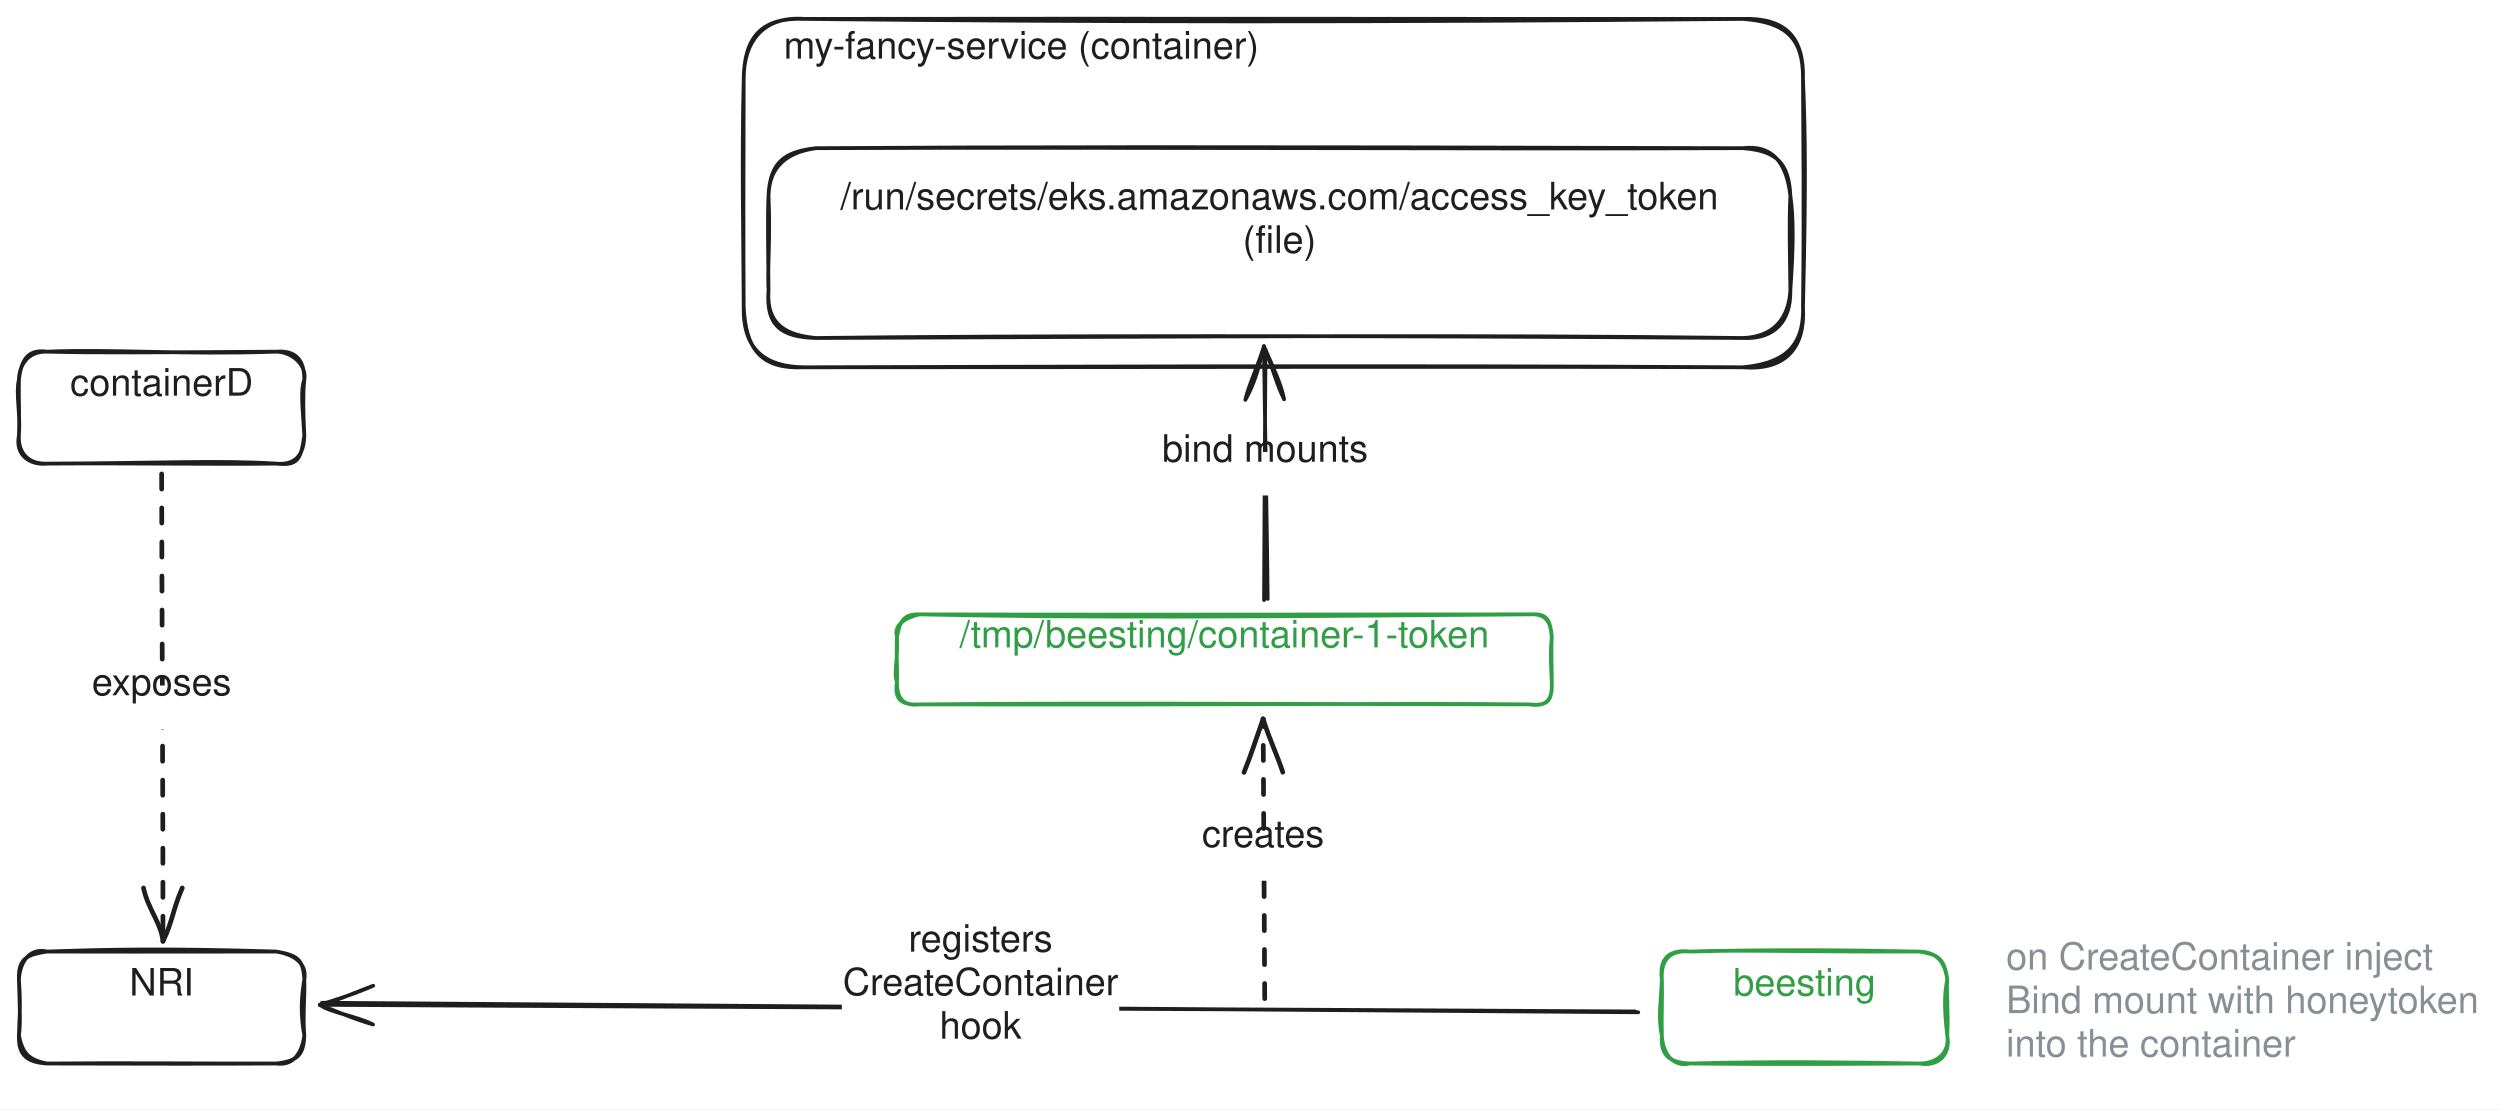
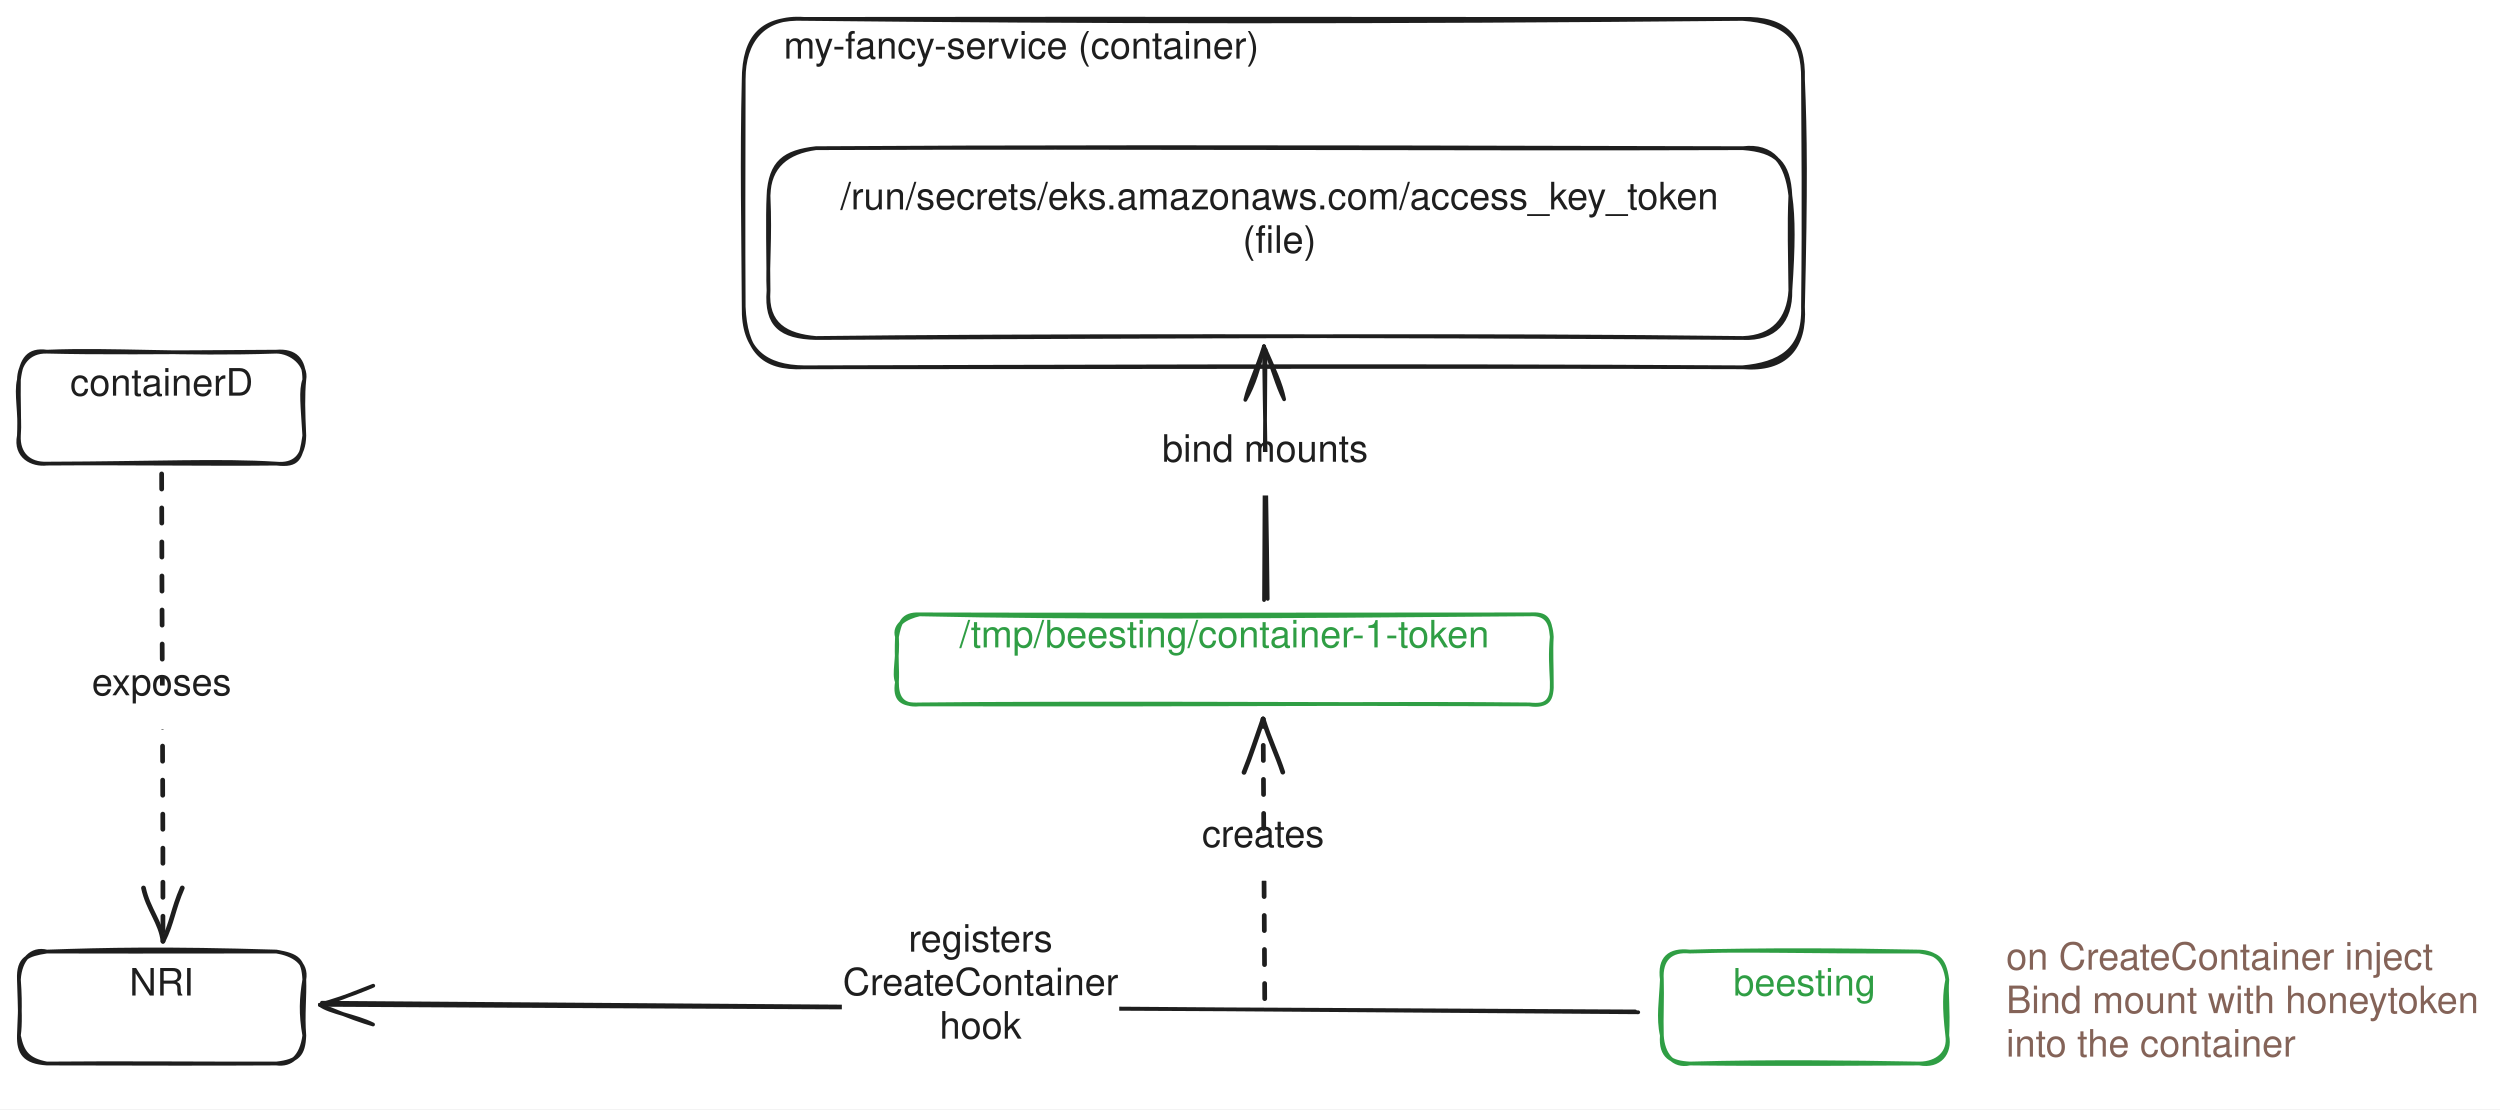
<svg xmlns="http://www.w3.org/2000/svg" version="1.1" viewBox="0 0 1322.654 586.848" width="3967.962" height="1760.545">
  
-   eyJ2ZXJzaW9uIjoiMSIsImVuY29kaW5nIjoiYnN0cmluZyIsImNvbXByZXNzZWQiOnRydWUsImVuY29kZWQiOiJ4nOVcXGtz2shcdTAwMTL9nl9Beb/srVxu43k/UnXrlo2dxHH8duLHZsslw1x1MDAwMDIgXHUwMDExJPzIVv77bclcdTAwMThcdElgnCBcdTAwMDdvSMqJNUJqjfr0Od3T0j+vKpWV8K5vV95UVuxt3em6jYFzs/I62n5tXHUwMDA3get7METj31x1MDAwM384qMd7tsOwXHUwMDFmvFld7TmDjlxy+12nbtG1XHUwMDFiXGadblx1MDAxMFx1MDAwZVx1MDAxYq6P6n5v1VxybS/4X/Rz1+nZ//b9XiNcdTAwMWOg5CRV23BDf3B/Ltu1PeuFXHUwMDAxXHUwMDFj/S/4vVL5J/6Zsm5g66Hjtbo2/kI8lFx1MDAxOMgwyW7d9b3YWEKMoFhiPN7BXHI24HShbcBoXHUwMDEzTLbJSLRp5frYdm694cUn21xut/bO+q33rfV+ctam2+1cdTAwMWWFd93YqsCHi0nGgnDgd+yJ21xi21x1MDAwZtOW2j7tW1x1MDAwM3/Yans2iK4+uVx1MDAwZb/v1N3wLtqWMv5+XG7eVJItt/BbVVx0hCWjXHUwMDE4c0ZcdTAwMTjBJDl1fFx1MDAwMEqRpFxmc6VcdOXGXHUwMDE4mbGs5nfhToBlf1x1MDAxMFx1MDAxYv1JbLt06p1cdTAwMTZcdTAwMTjoNcb7hFx1MDAwM8dcdTAwMGL6zlx1MDAwMO5Xst/N6JqJwFxijo9cclNiPNi2bqtcdTAwMWTCqDCIUikkTcZcdTAwMDJcdTAwMWLfXGKBiVx1MDAxMppiNVx1MDAxZYjO2t9qxC7xdzL7XHUwMDAzcKat6Fx1MDAxYt6w201PoddcdTAwMThN4YPrJM7DRlu+J5dcdTAwMTXtv5l1urTjTThfaG+Ta025XG7rX9JcdTAwMGJ3/8rpfr7tyn1x01x1MDAxOVx1MDAwZb2V8X7fX1x1MDAxN1x1MDAxZvb+y9VcdTAwMWRvY+frzmmbXHUwMDA3dbbROVm/WvvQmjzLw/mdwcC/SVx1MDAxZHf0v2Rahv2Gc+/RRDHJuSaEK5PMctf1Otk56/r1Tlx1MDAwMoJXKYNz4Ju4/lx1MDAxNO6I4dNwJzHVlFCs58Zd8WQuN+64QoZyQbVcdTAwMTCyXHUwMDAwd1x1MDAxYyO4XHUwMDFkjFx1MDAxYSxj3OnScGckUkRcdTAwMTdhjrIs1qjWnEhNXHUwMDE2gLWJgVx1MDAxY6hcdTAwMTbpn4lVvlx1MDAxN1x1MDAxZbnfoptB8cTWt07P7d5NOEDsuDB3dVx1MDAxOHZcXM9cdTAwMGU2VibG1rpuy4t3XHUwMDAwm+1gwsdDXHUwMDE3qGq8Q89tNNLkMz7i1jyk4Vx1MDAwZtyW6znd41x1MDAxOfbAXHUwMDFj2PdcdTAwMGZ3jSBcIlLOXHUwMDEw2Gg0RtxMoM5kSSmns6RUWnEuZYLnx+D6eVire5un+PSqf3z87uNHe1x1MDAwZVx1MDAwZbvkcL2nSVx1MDAwMkDEMVxck6uNXHUwMDBlwFx1MDAwMa5cdTAwMTiYS9BJhlpcdTAwMTKKXHUwMDA0eFOlOFXJxb9cdTAwMDSOvFx1MDAxYuJbt1x1MDAxYr7b2z2pb1x1MDAxMs9sXHUwMDFlrledeTny6O5dY1Alm/ti7e7APb5cclx1MDAwZa47nfk48t/OvYKaaWjWRlOhKJ9f81x1MDAxNt+k5Vx1MDAwNjNcdTAwMDHK01IzKonWXHUwMDAwZqYn0Sw0XHUwMDAy4StcdTAwMTlcdTAwMDPRW1x1MDAxZZpcdTAwMTlHnDMmitFcXEC+XHUwMDA0klx1MDAxMSV/I+7dPdwqiXRcdTAwMWahoCzpTlx1MDAxOFI62/KU2svgk2OmlTIqScNcdTAwMWXD597ZXX3z3Tlt7lNH7e+r7fCTXnJ8Mm1cdTAwMTDXUmFhONNcIqU2YzeRXHUwMDA0XHUwMDAxXHUwMDA1XHUwMDEyzlx1MDAxNINhozJ2JVx1MDAwMKVNYzn/XHUwMDE5gEpcdTAwMDRnwFx1MDAwNrhcdTAwMTNwp3BcdTAwMDLJMUxBxkuQxFJjyJBcdKap/HjEvcRoQTkxL4t7OyeNXHUwMDFkvF53zXDr5j09v+vtXHUwMDFjND/Py5Hdo9PLnsXr/SY50u3gbP/zXHUwMDA3VV1cdTAwMDD3blx1MDAxY3zafnvoXFx/uFx1MDAxNVx1MDAxZrvssIXPr1rfXlx1MDAxOPfyqdwrgFx1MDAwNzRgf34hXXyTllx1MDAxYducUoRcdTAwMTU22lx1MDAxMEOlwZNpL1VcZrJiXHUwMDAzgFNcdTAwMDBuuCmlYZtqguD8gqVcdTAwMTl+XHUwMDA2+Vx1MDAxMsGwwYpcdTAwMGLx8zB+KfS7XHUwMDFh9vqrl9ZcdTAwMDah67VWx1xmWiXVXHUwMDEw7oVXXHUwMDEyNT9CWFlqntvI8mlbTy1pXHUwMDE5UJJcdTAwMDaU5vzQPlx1MDAxNd9sc2P7dPdk/4i5zqZ3hVx1MDAxZLHc0FaGI1x1MDAwMqpaXHUwMDFhoG2pTVx1MDAxMugmUmTG7ivJ5fH2j6bJOqrFScxfViX5XHUwMDEzXetv7Taumrc99+q2tq6Ot9XmM2TJy8KoXHUwMDFjT1XLxFxiwlwiY+aGXfFkLjXsNCNIXHUwMDBircDjXHUwMDE5ITnYPeSyXFzIkmGnXHUwMDA0kkRQXHUwMDEw5fPls1pxyVx1MDAwNejj34dRXHUwMDFmeKok6nyENLLUmbem/EKymCp/OTYg/8hcdTAwMTNS2z5cdJrN2uBC1c7eXZ5+XHUwMDFi9oluXyw3WFx1MDAxOdaIXHUwMDE5XGJLhlx1MDAxMZ3jyKpgiFONQShcdTAwMDCGMMZZw1x1MDAxNld8XHUwMDEyXHUwMDEyw6lEtKxcdTAwMWKdKLVcbj5GLNFcdTAwMWMxyunE4tA4q1x1MDAwNUFcdTAwMTOBJ0F1XHUwMDFhvFx0+7WCs1x1MDAwM3fvutd++4F85af9Idutn6RcYmbl7Vb9gH9tbNCvl312qN3WWu/z9lx1MDAwM82Uz7lLQF9Tl1Yk3Fx1MDAxY1x1MDAwNkpl/oXQ21N2UO3s1Fph7XxjY6fZ3Vx1MDAwZaVcXHJEUIOEXHUwMDEwSlx1MDAxNiOCKSRcZsWKmrJcdTAwMTFBXHUwMDA1RVRcdTAwMGIyoVxmZ5VjaWyRKqavX4KAl0KDvbtq0/Hqd9XAXHUwMDBlrt26rfw5JrL/TKHGrm2GM4gx9PvTWHHiKrJcdTAwMTQ4nyWl06JIVfWzXHUwMDFhXHUwMDE2g1NSwZ/QhnTL3f2d48/7unFpaudcdTAwMWVccvpccukue1x1MDAxNCBIMFxuuaEuiFx1MDAwMoQjI6WgeNSEVF4zXHUwMDA0zDOSWHBZ2Fx1MDAxMFx1MDAwMdeBRis2kVx1MDAxOVx1MDAxM2L6PijAoMSSqOIq0dKw3vg7T8o0m9Wz/t5a9/zskza7TfxNt9e29p+hJpybll9E1UzTqShlVIB0fUpcdTAwMTdE8WwuN0pFpF6VkFx1MDAxMvRrvsJDXHUwMDEx0SxS8DqGhyxv6ZRLiVxuXHUwMDExyvPrL9hcdTAwMTCJsZDF6y+/M1xyr1x1MDAwZYbeamDrXHUwMDAzXHUwMDFiXHUwMDA2q7ZcdTAwMTMgp+d88z3nJojbcJ16XHUwMDFkrueiY+8u4lLqXHUwMDE3709wSjuNoX82eX2EtXJ13581fi5S53RmpLiPVFx1MDAwNaGCXHUwMDEwMbUqZVwi5FAhklx1MDAxYvJYqJhcdTAwMWQ7lzJUXGJIXHUwMDFlIXmR0SouM4Jl1nAh0SWGx8W5aFxyV5bXVpyYldA4I8hcdTAwMThmNMQyyG9Td+ohZihcdTAwMTiI/1x1MDAxNsaMn+RnWlx1MDAxNj+f9lx1MDAwZU6vh+TS652bzb2Tmqhef/KfyqNa4TRE5lxyQEHoXGbCdddrRPWkiatcdTAwMWU16M+zuFx1MDAxM4es+jCaXHUwMDAyjEDqUVx1MDAwM0FcdTAwMWXyX1x0lIJlaq+W04d9NOJEYELx/Yer3MRar/G4TbNcdTAwMDPPhE2gxVx0wVxu0tCoXHKDykS2j41cdTAwMTJIgy0salx1MDAxNeQyak/IXHUwMDE51XWCsOb3em5cYnO/77temJ3jeDLXotjStk7Ou+Ci0mPZINSPjjjpRX+lfFx1MDAwNadcdTAwMWRcdTAwMDeP///368f3ruaAk3z9VfrfJ1x1MDAwYiuW3TjWVSDIiSGCPWHlrFx1MDAxMFx1MDAwNctcdTAwMWQsqUGScUKVMYRngyVkXHUwMDEzSMCIoFx1MDAxNFx1MDAxMFx1MDAxYTWilFx1MDAxNixcdNbIXGKBlZ53WTxqbiHa8OI64DPJJkjY1DNcdTAwMTbxIaJUemBcdTAwMWZcdTAwMThWjlx1MDAxNHqE73N1/Fwig1x1MDAxNlGzmC5vhJlataRAXCJGKfyEVGj2KuRSQlx1MDAxNlx1MDAxMII0JISSRfyUS4VcdTAwMTRGRjHDMIafOtXzs2jESiNcdTAwMTFVXHUwMDEwM3RcXMYvquOD1MJcblxii2FcdFx1MDAwNkGUSW7MXHUwMDAzijlcdTAwMDRzKYVYwFLcM+qdt7ticCzJefNU1642vm7t7vD9g+XSO7NX5FLaolxu4lwieoqNK4JcdTAwMTlcdTAwMDEmXHUwMDAw6ZDTXHUwMDE2hFwixjDB8r5cdTAwMTaOXHT/McUzu/s1Y5VcItGDgVGEjXoySc6oiLqwjmyOa2L56tNL0jvVqXiKR/NQWpBcdTAwMDJcdTAwMTLTK0vYwMmwofOvi1x1MDAxNuNiqcMpk1x1MDAxOFFQelxua1x1MDAxZDUxZFx1MDAxYfJcdTAwMTlcdTAwMDdVzVxiZZxiQWb0MPy0XHUwMDAw4lx1MDAxMimu8ZRcdTAwMDKwTFx1MDAwNfJR6JRcdTAwMTBCOGe/tovheVx1MDAwNdDAttxcdTAwMDBcdTAwMDRO8MWrXHIsmFJ7kC9fvLbvd0pSRY+ohKwqmt/KuaSSXHUwMDE0PyaVhJj+6Fx1MDAxY1x1MDAwNXdcdTAwMTOYP+FJ19lcdTAwMWTQi4B2w1x02nbBpSBcYpuSUEhgjMFiMrnhkiNcdTAwMDVqkTCmJGWmvPXdokJcdTAwMTBXSGDIuSDD5Jpxk69cdTAwMWUzXHUwMDA2kV7rXHUwMDE3Vlx0clx0+eDSs3fn19tXXHUwMDAz58Csi9A/+TXKKEvlXHUwMDBirFx1MDAxMYE6XHUwMDAxrlx1MDAwMH5cdTAwMTSGS1xuqagmec2kXHUwMDExJpJqXG4oM9E7XHUwMDBl/lX1mJz/LkiOpDomMzGLRc+zcCHmXHUwMDBmWcW+uNRqRFxiUCOcMSpcdTAwMDXPRSymXGbiXHUwMDE4tLCk4HGUpFqgXHUwMDE2ntxcdCT03M9cdTAwMDdcdTAwMTJOiCCQi/7SR1x1MDAxNJ5XitRjZi+rXHUwMDBl81xi2+ZcdTAwMWXNz1x1MDAxYVNuXHJcdTAwMDZLnN08rsFoXHRpoqHz94zMfqx5OYVF1IxcdTAwMDHiW95XYLTQZvKpfKIh+EflTMPK7lx1MDAxYlFR11xipkpF3SuUUWqrqVdcdTAwMDQkoOVcdTAwMDJRw5kwo09cdTAwMWXEXHUwMDA0WIrLhVx1MDAxNFSfUXBs2IPG3nn1be287m7znYubq93tYLlKMbPfs5GWXHUwMDE1XHUwMDA0SSFkdCs50KrAzFbzukJcdTAwMDJDgMeZ0eJcdTAwMTMmualdcClGXCJJKfg5VkbyKHUotkpcdTAwMTJcdTAwMDNS4L6pXHUwMDE365etdqozYVx1MDAxNX3ygFqQXHUwMDAyXCIzXHUwMDFlKuGEcyHJ/PXtYnQstVx1MDAwNKoyiVxmk5TD1MfvXHUwMDA1m6zIQCaHXGKF0EpGLXnlRVaOuKHzvqCIaHB+9XtpIHvb94PSNNAjwiCrgXLGLEJcdTAwMDNNXHUwMDAzqaZTXHUwMDE3jqmSkFx1MDAwZXE1f5NNk9hcdTAwMWE5oYdts/0xONs+5IdcdTAwMWLeYt9KtHhcdTAwMDVklESMkuhFYVx1MDAxNFx1MDAxMlx1MDAxNpxM7v0jl4BcdTAwMWSKXHUwMDAxvVLEK1xuPGNZglJcYq/WyFx1MDAxZkcpXHUwMDE1s1x1MDAxZafOl03jcM6F+o1eZuJ7lUxcdTAwMWSy4npXtlx1MDAxZVa+eOvjXHUwMDE13MqNXHUwMDFititt37N3o7414FO/XHUwMDEytm1lXGbM522RL8PuJ1VcXF+N9MGK0+9cdTAwMWaFYMhYToHTuI3RjUiuYeXatTfreVx1MDAwN/6jXHUwMDE5f1wiVVx1MDAxYVx1MDAwN5pcYtI21snfX33/P8u9XHUwMDE4JyJ9
+   eyJ2ZXJzaW9uIjoiMSIsImVuY29kaW5nIjoiYnN0cmluZyIsImNvbXByZXNzZWQiOnRydWUsImVuY29kZWQiOiJ4nOVcXGtT28hcdTAwMTL9nl/hYr/srVpcdTAwMGbzfmzVrVtgSJZcdTAwMTDeJDw2Wylhj21hW3IsmUe28t9vS1x1MDAxOEuW5Fx1MDAwN4tFzMZJkaCRpdaoT5/TPS39/aZSWVx1MDAwYu/7du33ypq9qztdtzFwbtd+i7bf2EHg+lx1MDAxZVxm0fj3wFx1MDAxZlx1MDAwZerxnu0w7Fx1MDAwN7+vr/ecQceG/a5Tt+jGXHKGTjdcYodcctdHdb+37oa2XHUwMDE3/C/6ue/07H/7fq9cdTAwMTFcdTAwMGVQcpKqbbihP3g4l+3anvXCXHUwMDAwjv4n/F6p/Fx1MDAxZP9MWTew9dDxWl1cdTAwMWJ/IVx1MDAxZUpcZmSYZLfu+15sLCFGUCwxXHUwMDFl7+BcdTAwMDZbcLrQNmC0XHQm22Qk2rR2c2o7d97wy0fbXG53XHUwMDBlLvqtP1qb/eSsTbfbPVx077uxVYFcdTAwMGZcdTAwMTeTjFx1MDAwNeHA79gzt1x1MDAxMbZcdTAwMWanLbV92rdcdTAwMDb+sNX2bFx1MDAxMF19clx1MDAxZH7fqbvhfbQtZfzDXHUwMDE0/F5JttzBb1UlXHUwMDEwloxizFx1MDAxOWFcdTAwMDST5NTxXHUwMDAxKEWSMsyVJpRcdTAwMWJjZMaymt+FO1x1MDAwMZb9Qmz0J7Htyql3WmCg11x1MDAxOO9cdTAwMTNcdTAwMGVcdTAwMWMv6DtcdTAwMDO4X8l+t6NrJlx1MDAwMiM4PjZMifFg27qtdlxio8IgSqWQNFx1MDAxOVx1MDAwYmx8I1x1MDAwNCZKaIrVeCA6a3+nXHUwMDExu8RfyexcdTAwMGbAmXaib3jDbjc9hV5jNIWPrpM4XHUwMDBmXHUwMDFibfmeXFxWtP921unSjjfhfKG9S6415Sqsf0W/uIfXTvfTXVdcdTAwMWWK285w6K2N9/v+W/FhXHUwMDFmvlxc3fO29r7unbd5UGdbnbPN6433rcmzPJ7fXHUwMDE5XGb829RxR/9LpmXYbzhcdTAwMGZcdTAwMWVNXHUwMDE0k5xrQrgyySx3Xa+TnbOuX+8kIHiTMjhcdTAwMDe+ietP4Y5cdTAwMTg+XHJ3XHUwMDEyU01cdMV6YdxcdTAwMTVP5mrjjitkKFx1MDAxN1RcdTAwMGIhXHUwMDBicMcxgtvBqMEyxp0uXHJ3RlwiRXRcdTAwMTHmKMtijWrNidRkXHRYm1x1MDAxOMiBapn+mVjle+GJ+y26XHUwMDE5XHUwMDE0T2x96/Tc7v2EXHUwMDAzxI5cdTAwMGJzV4dhx/XsYGttYmyj67a8eFx1MDAwN7DZXHUwMDBlJnw8dIGqxjv03EYjTT7jI+4sQlx1MDAxYf7Abbme0z2dYVx1MDAwZsyB/ePxrlx1MDAxMUREylx1MDAxOVx1MDAwMlx1MDAxYo1G2/VMoM5kSSmns6RUWnEuZYLneXD9NKzVve1zfH7dPz199+GDvVx1MDAwNIddcbg+0CRcdTAwMDEg4lx1MDAxOK7J1UZcdTAwMDfgXHUwMDAwV1xmzCXoJEOtXGJFXHUwMDAyvKlSnKrk4l9cdTAwMDNH3lx1MDAwZvGd21xy31x1MDAxZOyf1beJZ7aPN6vOolx1MDAxY3ly/64xqJLtQ7Fxf+Se3lx1MDAwNUc3nc5iXHUwMDFj+W/nXkHNNDRro6lQlC+ueYtv0mqDmVx1MDAwMOVpqVx1MDAxOZVEa1x1MDAwMDPTk2hcdTAwMTZcdTAwMWGB8JWMgegtXHUwMDBmzYwjzlx1MDAxOVx1MDAxM8VoLiBfXHUwMDAyyYiSP1x1MDAxMffuXHUwMDFm75REunMoKEu6XHUwMDEzhpTOtjyl9jL45JhppYxK0rB5+Dy4uK9vv7ukzUPqqMNDtVx1MDAxYn7UK45Pplxy4loqLFxmZ1qk1GbsJpIgoEDCmWIwbFTGrlx1MDAwNKC0aSznz1x1MDAwMahEcFx1MDAwNmyAO1x1MDAwMXdcbieQXHUwMDFjw1x1MDAxNGS8XHUwMDA0SSw1hlxmmWCayo9H3EuMXHUwMDE2lFx1MDAxM/O6uLdz1tjDm3XXXGZ3bv+gl/e9vaPmp0U5sntyftWzeLPfJCe6XHUwMDFkXFxcdTAwMWN+eq+qS+DeraOPu2+PnZv3d+JDl1x1MDAxZLfw5XXr2yvjXj6Ve1x1MDAwNfCAXHUwMDA27C8upItv0kpjm1OKsMJGXHUwMDFiYqg0eDLtpYpBVmxcdTAwMDBwXG7AXHI3pTRsU01cdTAwMTCcX7A0w88gX1wiXHUwMDE4NlhxIZ5cdTAwMGbj10K/62Gvv35lbVx1MDAxMLpea33MoFVSXHLhXnglUfNcdTAwMWPCylLzwkaWT9t6aknLgJI0oDRcdTAwMTeH9rn4Zptbu+f7Z4cnzHW2vWvsiNWGtjJcdTAwMWNcdTAwMTFQ1dJcdTAwMDBtS22SQDeRXCIz9lBJLo+3/2marKNanMT8dVWSP9KN/s5+47p513Ov72qb6nRXbb9AlrwqjMrxVLVMjCAsMmZh2Fx1MDAxNU/mSsNOM4K00FxuPJ5cdTAwMTGSg91jLsuFLFx1MDAxOXZKIElcdTAwMDRcdTAwMDVRvlg+q1x1MDAxNZdcXIA+/nlcdTAwMTj1kadKos45pJGlzrw15Vx1MDAxN5LFVPnLsVx1MDAwMflHnpDa9knQbNZcdTAwMDZfVO3i3dX5t2Gf6PaX1Vx1MDAwNivDXHUwMDFhMVx1MDAwM2HJMKJzXHUwMDFjWVx1MDAxNVxmcaoxXGJcdTAwMDXAXHUwMDEwxjhr2PKKT0JiOJWIlnWjXHUwMDEzpVbBx4glmiNGOZ1YXHUwMDFjXHUwMDFhZ7UgaFwi8CSoToM3Yb9WcHHkXHUwMDFl3PTab9+Tr/y8P2T79bNcdTAwMTTBrL3dqVx1MDAxZvGvjS369arPjrXb2uh92n2kmfI5d1x1MDAwNehr6tKKhJvDQKksvlx1MDAxMHp3zo6qnb1aK6xdbm3tNbu7oZQrjlxiapBcdTAwMTBCyWJEMIWEoVhRUzZcIqigiGpBJpThrHIsjS1SxfT1Q1x1MDAxMPBaaLB3X206Xv2+XHUwMDFh2MGNW7eVX8dE9p8p1Ni1zXBcdTAwMDYxhn5/XHUwMDFhK05cXEWWXHUwMDAyXHUwMDE3s6R0Wlx1MDAxNKmqflbDYnBKKvhcdTAwMTPakO64e7h3+ulQN65M7dKjQb8h3VWPXHUwMDAyXHUwMDA0XHRGITfUXHUwMDA1UYBwZKRcdTAwMTRcdTAwMTSPmpDKa4aAeUZcdTAwMTJcdTAwMGIuXHUwMDBiXHUwMDFiXCLgOtBoxSYyY0JMP1x1MDAwNFx1MDAwNVx1MDAxOJRYXHUwMDEyVVxcJVpcdTAwMTnWXHUwMDFif+dJmWazetE/2OheXnzUZr+Jv+n2xs7hXHUwMDBi1IRz0/KDqJppOlx1MDAxNaWMXG6Qrk/pgiiezdVGqYjUq1x1MDAxMlKCfs1XeChcIppFXG5ex/CQ5S2dcilRIUJ5fv1cdTAwMDVcdTAwMWJcIjFcdTAwMTayeP3lZ6bh9cHQW1x1MDAwZmx9YMNg3XZcdTAwMDLk9JxvvufcXHUwMDA2cVx1MDAxYq5Tr8P1fOnY+y9xKfWz9ys4pZ3G0M9NXuewVq7u+1xc41x1MDAxN1widU5mRoqHSFVcdTAwMTAqXGJcdTAwMTFTq1ImQlx1MDAwZVx1MDAxNVwiuSHzQsXs2LmSoUJA8lxiyYuMVnGZXHUwMDExLLOGXHUwMDBiiS4xPC7ORWu4sry24sSshMZcdTAwMTlBxjCjIZZBfpu6U48xQ8FA/LcwZjyTn2lZ/HzeOzq/XHUwMDE5kiuvd2m2XHUwMDBmzmqievPRfyqPaoXTXHUwMDEwWTRcdTAwMDBcdTAwMDWhM1xiN12vXHUwMDEx1ZMmrnrUoL/I4k5cdTAwMWOy6sNoXG4wXHUwMDAyqUdcclx1MDAwNHnIfyVQXG6Wqb1aTlx1MDAxZvbRiFx1MDAxM4FcdMVcdTAwMGZcdTAwMWauclx1MDAxM2u9xnybZlx1MDAwN55cdJtAi1x1MDAxM4JcdTAwMTWkoVFcdTAwMWJcdTAwMDaViWxcdTAwMWZcdTAwMWIlkFx1MDAwNltY1CrIZdSekDOq61x1MDAwNGHN7/XcXHUwMDEw5v7Qd70wO8fxZG5EsaVtnZx3wUWlx7JBqFx1MDAxZlx1MDAxZHHSi/5M+VxuTjtcdTAwMGVcdTAwMWX//6/f5u9dzVx1MDAwMSf5+pv0v09cdTAwMTZWLLtxrKtAkFx1MDAxM0NcdTAwMDR7wspZIVxuVjtYUoMk44QqY1xiz1x1MDAwNkvIJpCAXHUwMDExQSkgNGpEKS1YXHUwMDEyrJFcdTAwMTFcdTAwMDIrveiyeNTcQrThxXXAXHUwMDE3kk2QsKlcdTAwMTcs4kNEqfTAPjCsXHUwMDFjKTSH73N1/Fwig5ZRs5gub4SZWrWkQFwiRin8hFRo9irkSkJcdTAwMTZcdTAwMTCCNCSEkkX8lEuFXHUwMDE0RkYxwzCGnzrV87NsxEojXHUwMDExVVx1MDAxMDN0XFzGL6rjg9TCXG5cYothXHRcdTAwMDZBlEluzCOKOVx1MDAwNHMphVjCUtxcdTAwMGLqnbf7YnAqyWXzXFzXrre+7uzv8cOj1dI7s1fkUtqiXG7iXCJ6io0rglx1MDAxOVx1MDAwMSZcdTAwMDDpkNNcdTAwMTaEXCLGMMHyoVx1MDAxNo5cdP9nimd292vGKkWiXHUwMDA3XHUwMDAzo1xiXHUwMDFi9WSSnFFcdTAwMTF1YVx1MDAxZNlcdTAwMWPXxPLVp9ekd6pT8Vx1MDAxNI/mobQkXHUwMDA1JKZXlrCBk2FDXHUwMDE3X1x1MDAxNy3GxUqHUyYxoqD0XHUwMDE01jpqYsg05DNcdTAwMGWqmlx1MDAxMco4xYLM6GF4tlx1MDAwMOJcdTAwMTIprvGUXHUwMDAysExcdTAwMDXyUeiUXHUwMDEwQjhnP7aL4WVcdTAwMDXQwLbcXHUwMDAwXHUwMDA0TvDZq1xyLJhSe5Qvn72273dKUkVzVEJWXHUwMDE1LW7lQlJJ8n8mlYSY/uhcdTAwMWNcdTAwMDV3XHUwMDEzmD/hSdfZXHUwMDFk0MuAdsNcdNp2yaUgXGKbklBIYIzBYjK54ZIjXHUwMDA1apEwpiRlprz13aJCXHUwMDEwV0hgyLkgw+SacZOvXHUwMDFlM1x1MDAwNpFe61dWXHRyXHR579KLd5c3u9dcdTAwMDPnyGyK0D/7McooS+VLrFx1MDAxMYE6XHUwMDAxrlx1MDAwMH5cdTAwMTSGS1xuqagmec2kXHUwMDExJpJqXG4oM9E7XHUwMDBl/lX1mJz/LkmOpDomMzGLRc+zcCFcdTAwMTZcdTAwMGZZxb640mpEXGJQI5wxKlx1MDAwNc9FLKZcZuJcdTAwMTi0sKTgcZSkWqCWntxcdCT0ws9cdTAwMDdcdTAwMTJOiCCQi/7QR1x1MDAxNF5WitRjZi+rXHUwMDBlM4dtc4/mZ40pt1x1MDAwNoMlzm5cdTAwMWXXYLSENNHQxXtGZj/WvJrCXCJqxlx1MDAwMPEtXHUwMDFmKjBaaDP5VD7RXHUwMDEw/KNypmFl942oqGtcdTAwMDRTpaLuXHUwMDE1yii11dQrXHUwMDAyXHUwMDEy0HKBqOFMmNEnXHUwMDBmYlx1MDAwMizF5VJcbqovKDi27FHj4LL6tnZZd3f53pfb6/3dYLVKMbPfs5GWXHUwMDE1XHUwMDA0SSFkdCs50KrAzFbzukJcdTAwMDJDgMeZ0eJcdTAwMTMmualdcilGXCJJKfg5VkbyKHUotkpcdTAwMTJcdTAwMDNS4KGpXHUwMDE369etdqozYVx1MDAxNX3ygFqSXHUwMDAyXCIzXHUwMDFlKuGEcyHJ4vXtYnSstFx1MDAwNKoyiVxmk5TD1MfvXHUwMDA1m6zIQCaHXGKF0EpGLXnlRVaOuKGLvqCIaHB+9XNpIHvX94PSNNBcdTAwMWNhkNVAOWOWoYGmgVSnXHUwMDE2KXO1XHUwMDE1qlx1MDAwNIPwnLj/3IY8YmvkjFx1MDAxZbfN7ofgYveYXHUwMDFmb3nLfS3R8iWQUVx1MDAxMjFKojeFUchYcDJcdTAwMWZcdTAwMGbPXFxcdTAwMDJ4KFx1MDAwNvhKXHUwMDExLynwjGVcdExBRjGhn9M9P+t56nzdNI7nXFyoXHUwMDFm9jaTqGaAXHQw6Yvh1PcqmUJkxfWubT2sfPY2x0u4lVs3bFfavmfvR41rQKh+JWzbylx1MDAxOJkv2yNfht1PKrm+XHUwMDE5XHSENaffP1x0wZCxnlx1MDAwMqdxXHUwMDFio1x1MDAxYpFcXMPajWtvN/NcdTAwMGX8SzP+RLI0jjRcdTAwMTGkbSyUv7/5/n9cdTAwMTTJXHUwMDE4XHUwMDA3In0=
  <defs>
    <style class="style-fonts">
      @font-face {
        font-family: "Virgil";
        src: url("https://file%2B.vscode-resource.vscode-cdn.net/Users/patrick/.vscode-oss/extensions/pomdtr.excalidraw-editor-3.7.4-universal/public//dist/excalidraw-assets/Virgil.woff2");
      }
      @font-face {
        font-family: "Cascadia";
        src: url("https://file%2B.vscode-resource.vscode-cdn.net/Users/patrick/.vscode-oss/extensions/pomdtr.excalidraw-editor-3.7.4-universal/public//dist/excalidraw-assets/Cascadia.woff2");
      }
      @font-face {
        font-family: "Assistant";
        src: url("https://file%2B.vscode-resource.vscode-cdn.net/Users/patrick/.vscode-oss/extensions/pomdtr.excalidraw-editor-3.7.4-universal/public//dist/excalidraw-assets/Assistant-Regular.woff2");
      }
    </style>
  </defs>
  <rect x="0" y="0" width="1322.654" height="586.848" fill="#ffffff" />
  <g stroke-linecap="round" transform="translate(10 186.0511) rotate(0 75.49805 29.61328)">
    <path d="M14.81 0 C49.4 -1.48, 85.78 1.71, 136.19 0 M14.81 0 C41.51 0.66, 70.1 0.42, 136.19 0 M136.19 0 C146.19 -0.8, 150.99 4.09, 151 14.81 M136.19 0 C144.22 0.07, 152.4 6.82, 151 14.81 M151 14.81 C148.92 20.61, 150.08 28.56, 151 44.42 M151 14.81 C150.18 23.08, 150.42 31.45, 151 44.42 M151 44.42 C150.78 55.59, 145.41 60.09, 136.19 59.23 M151 44.42 C149.21 56.52, 147.96 60.58, 136.19 59.23 M136.19 59.23 C99.64 59.65, 60.12 58.88, 14.81 59.23 M136.19 59.23 C105.37 57.32, 74.6 59.04, 14.81 59.23 M14.81 59.23 C5.29 59.59, -0.49 53.89, 0 44.42 M14.81 59.23 C7.07 60.17, -2.21 55.59, 0 44.42 M0 44.42 C0.95 32.92, -1.77 22.15, 0 14.81 M0 44.42 C0.43 36, -0.22 25.75, 0 14.81 M0 14.81 C1.31 3.86, 5.04 -1.36, 14.81 0 M0 14.81 C0.22 7.08, 4.71 -0.28, 14.81 0" stroke="#1e1e1e" stroke-width="2" fill="none" />
  </g>
  <g transform="translate(37.13867 204.1643) rotate(0 48.35938 11.5)">
    <text x="48.359" y="0" font-family="Helvetica, Segoe UI Emoji" font-size="20px" fill="#1e1e1e" text-anchor="middle" style="white-space: pre;" direction="ltr" dominant-baseline="text-before-edge">containerD</text>
  </g>
  <g stroke-linecap="round" transform="translate(10 503.4374) rotate(0 75.49805 29.61328)">
    <path d="M14.81 0 C41.87 0.03, 69.96 0.14, 136.19 0 M14.81 0 C45.76 -1.1, 77.46 -1.83, 136.19 0 M136.19 0 C147.56 1.96, 150.42 4.24, 151 14.81 M136.19 0 C145.17 1.45, 152.55 5.93, 151 14.81 M151 14.81 C149.38 24.45, 148.94 32.97, 151 44.42 M151 14.81 C151.33 23.54, 150.12 33.58, 151 44.42 M151 44.42 C150.63 54.36, 147.83 57.89, 136.19 59.23 M151 44.42 C149.44 55.69, 143.9 60.29, 136.19 59.23 M136.19 59.23 C95.61 59.3, 53.72 58.84, 14.81 59.23 M136.19 59.23 C102.7 59.42, 69.34 59.38, 14.81 59.23 M14.81 59.23 C4.92 57.28, 1.85 53.53, 0 44.42 M14.81 59.23 C2.88 58.49, -0.24 53.54, 0 44.42 M0 44.42 C0.86 37.95, 0.57 32.33, 0 14.81 M0 44.42 C0.1 37.95, 1.12 29.66, 0 14.81 M0 14.81 C-0.43 3.48, 4.52 1.61, 14.81 0 M0 14.81 C0.62 4.27, 6.63 -2.07, 14.81 0" stroke="#1e1e1e" stroke-width="2" fill="none" />
  </g>
  <g transform="translate(68.27637 521.5506) rotate(0 17.22168 11.5)">
    <text x="17.222" y="0" font-family="Helvetica, Segoe UI Emoji" font-size="20px" fill="#1e1e1e" text-anchor="middle" style="white-space: pre;" direction="ltr" dominant-baseline="text-before-edge">NRI</text>
  </g>
  <g stroke-linecap="round" transform="translate(474.5499 325.0372) rotate(0 173.219 23.82083)">
    <path d="M11.91 0 C99.12 0.26, 185.44 0.08, 334.53 0 M11.91 0 C98.18 1.92, 185.91 1.26, 334.53 0 M334.53 0 C343.73 -0.54, 345.42 2.01, 346.44 11.91 M334.53 0 C342.65 -0.48, 345.94 3.03, 346.44 11.91 M346.44 11.91 C345.58 20.98, 346.03 26.76, 346.44 35.73 M346.44 11.91 C345.98 19.57, 346.48 27.69, 346.44 35.73 M346.44 35.73 C346.88 44.44, 344.47 49.14, 334.53 47.64 M346.44 35.73 C346.7 45.54, 344.65 48.66, 334.53 47.64 M334.53 47.64 C264.79 46.85, 195.59 47.99, 11.91 47.64 M334.53 47.64 C210.66 47.44, 87.57 46.79, 11.91 47.64 M11.91 47.64 C2.16 48.7, -0.03 43.22, 0 35.73 M11.91 47.64 C2.51 48.05, -1.56 45.23, 0 35.73 M0 35.73 C-1.91 31.52, 0.7 23.18, 0 11.91 M0 35.73 C0.4 29.09, -0.49 23.77, 0 11.91 M0 11.91 C1.41 4.79, 2.73 -0.4, 11.91 0 M0 11.91 C-1.99 5.39, 5.11 1.54, 11.91 0" stroke="#2f9e44" stroke-width="2" fill="none" />
  </g>
  <g transform="translate(507.1342 337.358) rotate(0 140.6348 11.5)">
    <text x="140.635" y="0" font-family="Helvetica, Segoe UI Emoji" font-size="20px" fill="#2f9e44" text-anchor="middle" style="white-space: pre;" direction="ltr" dominant-baseline="text-before-edge">/tmp/beesting/container-1-token</text>
  </g>
  <g stroke-linecap="round" transform="translate(879.2316 503.4374) rotate(0 75.49805 29.61328)">
    <path d="M14.81 0 C54.63 -1.05, 95.44 -0.89, 136.19 0 M14.81 0 C43.51 -1.07, 72.33 0.2, 136.19 0 M136.19 0 C144.8 0.34, 149.56 4.56, 151 14.81 M136.19 0 C145.37 1.49, 149.42 2.85, 151 14.81 M151 14.81 C149.59 22.04, 149.18 28.82, 151 44.42 M151 14.81 C150.37 23.2, 151.7 29.47, 151 44.42 M151 44.42 C152.35 53.42, 145.75 59.2, 136.19 59.23 M151 44.42 C152.85 53.97, 146.8 61.16, 136.19 59.23 M136.19 59.23 C105.74 59.29, 71.87 59.82, 14.81 59.23 M136.19 59.23 C98.17 58.54, 58.68 58.01, 14.81 59.23 M14.81 59.23 C4.86 58.7, -0.89 55.63, 0 44.42 M14.81 59.23 C6.01 61.21, 0.52 54.23, 0 44.42 M0 44.42 C-2.13 35.15, -0.42 25.56, 0 14.81 M0 44.42 C-0.3 34.8, 0.31 24.21, 0 14.81 M0 14.81 C-1.5 3.55, 3.89 -1.23, 14.81 0 M0 14.81 C-0.73 4.13, 4.66 -0.99, 14.81 0" stroke="#2f9e44" stroke-width="2" fill="none" />
  </g>
  <g transform="translate(916.922 521.5506) rotate(0 37.80762 11.5)">
    <text x="37.808" y="0" font-family="Helvetica, Segoe UI Emoji" font-size="20px" fill="#2f9e44" text-anchor="middle" style="white-space: pre;" direction="ltr" dominant-baseline="text-before-edge">beesting</text>
  </g>
  <g stroke-linecap="round" transform="translate(393.4627 10) rotate(0 280.2129 92.16211)">
    <path d="M32 0 C223.76 -0.28, 414.97 0.11, 528.43 0 M32 0 C183.84 1.64, 335.45 1.85, 528.43 0 M528.43 0 C551.18 -0.69, 561.07 9.54, 560.43 32 M528.43 0 C551.39 1.61, 560.75 10.17, 560.43 32 M560.43 32 C561.66 61.62, 561.97 88.03, 560.43 152.32 M560.43 32 C560.54 65.05, 561.06 98.15, 560.43 152.32 M560.43 152.32 C561.18 175.43, 547.94 182.55, 528.43 184.32 M560.43 152.32 C561.77 174.04, 551.23 186.2, 528.43 184.32 M528.43 184.32 C338.47 183.15, 149.21 184.08, 32 184.32 M528.43 184.32 C382.47 183.82, 235.97 184.3, 32 184.32 M32 184.32 C11.82 184.1, -0.49 175.5, 0 152.32 M32 184.32 C9.17 185.42, 1.01 174.75, 0 152.32 M0 152.32 C-0.2 114.54, -1.05 73.34, 0 32 M0 152.32 C-0.24 115.81, -0.09 79.84, 0 32 M0 32 C-0.11 11.84, 10.41 -1.61, 32 0 M0 32 C0.16 9, 9.98 -0.86, 32 0" stroke="#1e1e1e" stroke-width="2" fill="none" />
  </g>
  <g transform="translate(414.619 25.83594) rotate(0 126.1426 11.5)">
    <text x="0" y="0" font-family="Helvetica, Segoe UI Emoji" font-size="20px" fill="#1e1e1e" text-anchor="start" style="white-space: pre;" direction="ltr" dominant-baseline="text-before-edge">my-fancy-service (container)</text>
  </g>
  <g stroke-linecap="round" transform="translate(406.5955 78.39453) rotate(0 270.3027 50.2168)">
    <path d="M25.11 0 C194.63 -0.64, 364.54 0.55, 515.5 0 M25.11 0 C127.74 -0.63, 229.87 -0.81, 515.5 0 M515.5 0 C531.19 -1.88, 538.65 7.75, 540.61 25.11 M515.5 0 C533.35 1.36, 539.77 7.77, 540.61 25.11 M540.61 25.11 C542.33 37.03, 542.24 51.61, 540.61 75.33 M540.61 25.11 C539.88 40.51, 540.42 56.61, 540.61 75.33 M540.61 75.33 C539.69 90.5, 531.42 99.92, 515.5 100.43 M540.61 75.33 C540.91 91.45, 532.36 101.23, 515.5 100.43 M515.5 100.43 C374.08 98.62, 232.02 99.69, 25.11 100.43 M515.5 100.43 C320.72 99.07, 125.5 99.13, 25.11 100.43 M25.11 100.43 C6.44 99.97, -1.44 93.71, 0 75.33 M25.11 100.43 C9.51 99.04, -1.33 93.43, 0 75.33 M0 75.33 C-0.66 61.49, 1.04 48.68, 0 25.11 M0 75.33 C-0.13 56.97, -0.58 36.15, 0 25.11 M0 25.11 C0.82 7.17, 8.62 1.88, 25.11 0 M0 25.11 C0.28 9.51, 9.97 2.1, 25.11 0" stroke="#1e1e1e" stroke-width="2" fill="none" />
  </g>
  <g transform="translate(443.4608 105.6113) rotate(0 233.4375 23)">
    <text x="233.438" y="0" font-family="Helvetica, Segoe UI Emoji" font-size="20px" fill="#1e1e1e" text-anchor="middle" style="white-space: pre;" direction="ltr" dominant-baseline="text-before-edge">/run/secrets/eks.amazonaws.com/access_key_token</text>
    <text x="233.438" y="23" font-family="Helvetica, Segoe UI Emoji" font-size="20px" fill="#1e1e1e" text-anchor="middle" style="white-space: pre;" direction="ltr" dominant-baseline="text-before-edge">(file)</text>
  </g>
  <g mask="url(#mask-lSXbme0Bpf1S8hsYPVJ7-)" stroke-linecap="round">
    <g transform="translate(669.2999 316.6221) rotate(0 0 -65.99699)">
      <path d="M-0.54 0.84 C-0.51 -20.92, 0.05 -109.36, 0.24 -131.53 M1.38 0.23 C1.26 -21.81, -0.38 -111.54, -0.59 -133.41" stroke="#1e1e1e" stroke-width="2" fill="none" />
    </g>
    <g transform="translate(669.2999 316.6221) rotate(0 0 -65.99699)">
      <path d="M10.08 -105.37 C8.43 -113.62, 4.54 -121.63, -0.59 -133.41 M10.08 -105.37 C6.1 -113.19, 4.41 -121.02, -0.59 -133.41" stroke="#1e1e1e" stroke-width="2" fill="none" />
    </g>
    <g transform="translate(669.2999 316.6221) rotate(0 0 -65.99699)">
      <path d="M-10.44 -105.07 C-5.79 -113.33, -3.39 -121.43, -0.59 -133.41 M-10.44 -105.07 C-8.61 -113.08, -4.49 -120.98, -0.59 -133.41" stroke="#1e1e1e" stroke-width="2" fill="none" />
    </g>
  </g>
  <mask id="mask-lSXbme0Bpf1S8hsYPVJ7-">
    <rect x="0" y="0" fill="#fff" width="769.3" height="548.616" />
    <rect x="614.822" y="239.125" fill="#000" width="108.955" height="23" opacity="1" />
  </mask>
  <g transform="translate(614.8223 239.1252) rotate(0 54.87389 11.213)">
    <text x="54.478" y="0" font-family="Helvetica, Segoe UI Emoji" font-size="20px" fill="#1e1e1e" text-anchor="middle" style="white-space: pre;" direction="ltr" dominant-baseline="text-before-edge">bind mounts</text>
  </g>
  <g mask="url(#mask-SyGdr-1EP5AyQiTxsQvkk)" stroke-linecap="round">
    <g transform="translate(866.9015 534.4019) rotate(0 -348.1373 -1.553619)">
      <path d="M-0.18 1.16 C-116.44 0.37, -580.72 -3, -696.57 -3.9 M-1.74 0.72 C-118.27 0, -582.03 -2.08, -697.67 -2.79" stroke="#1e1e1e" stroke-width="2" fill="none" />
    </g>
    <g transform="translate(866.9015 534.4019) rotate(0 -348.1373 -1.553619)">
      <path d="M-669.43 -12.9 C-678.27 -9.55, -692.37 -3.57, -697.67 -2.79 M-669.43 -12.9 C-675.41 -10.42, -680.8 -7.99, -697.67 -2.79" stroke="#1e1e1e" stroke-width="2" fill="none" />
    </g>
    <g transform="translate(866.9015 534.4019) rotate(0 -348.1373 -1.553619)">
      <path d="M-669.54 7.62 C-678.47 3.09, -692.53 1.2, -697.67 -2.79 M-669.54 7.62 C-675.39 5.89, -680.75 4.12, -697.67 -2.79" stroke="#1e1e1e" stroke-width="2" fill="none" />
    </g>
  </g>
  <mask id="mask-SyGdr-1EP5AyQiTxsQvkk">
    <rect x="0" y="0" fill="#fff" width="1663.176" height="637.509" />
    <rect x="445.39" y="498.348" fill="#000" width="146.748" height="69" opacity="1" />
  </mask>
  <g transform="translate(445.3902 498.3483) rotate(0 72.5841 34.68012)">
    <text x="73.374" y="0" font-family="Helvetica, Segoe UI Emoji" font-size="20px" fill="#1e1e1e" text-anchor="middle" style="white-space: pre;" direction="ltr" dominant-baseline="text-before-edge">registers</text>
    <text x="73.374" y="23" font-family="Helvetica, Segoe UI Emoji" font-size="20px" fill="#1e1e1e" text-anchor="middle" style="white-space: pre;" direction="ltr" dominant-baseline="text-before-edge">CreateContainer</text>
    <text x="73.374" y="46" font-family="Helvetica, Segoe UI Emoji" font-size="20px" fill="#1e1e1e" text-anchor="middle" style="white-space: pre;" direction="ltr" dominant-baseline="text-before-edge">hook</text>
  </g>
  <g mask="url(#mask-DQUKFRavJx5Ll3Rg0Zjgz)" stroke-linecap="round">
    <g transform="translate(668.2245 528.205) rotate(0 0 -73.75496)">
      <path d="M0.89 0.14 C0.85 -24.33, 0.09 -123.29, 0.04 -147.81" stroke="#1e1e1e" stroke-width="2.5" fill="none" stroke-dasharray="8 10" />
    </g>
    <g transform="translate(668.2245 528.205) rotate(0 0 -73.75496)">
      <path d="M10.45 -119.68 C7.52 -128.69, 3.4 -136.96, 0.04 -147.81" stroke="#1e1e1e" stroke-width="2.5" fill="none" />
    </g>
    <g transform="translate(668.2245 528.205) rotate(0 0 -73.75496)">
      <path d="M-10.07 -119.57 C-6.32 -128.77, -3.77 -137.08, 0.04 -147.81" stroke="#1e1e1e" stroke-width="2.5" fill="none" />
    </g>
  </g>
  <mask id="mask-DQUKFRavJx5Ll3Rg0Zjgz">
    <rect x="0" y="0" fill="#fff" width="768.224" height="775.715" />
    <rect x="635.432" y="442.95" fill="#000" width="65.586" height="23" opacity="1" />
  </mask>
  <g transform="translate(635.4315 442.9501) rotate(0 33.25831 11.41712)">
    <text x="32.793" y="0" font-family="Helvetica, Segoe UI Emoji" font-size="20px" fill="#1e1e1e" text-anchor="middle" style="white-space: pre;" direction="ltr" dominant-baseline="text-before-edge">creates</text>
  </g>
  <g mask="url(#mask--MnDMqMXh4sc3DkWBjAJg)" stroke-linecap="round">
    <g transform="translate(85.49805 251.5235) rotate(0 -3.802513859341161e-14 122.6472)">
      <path d="M0.02 -0.79 C0.03 40.27, 0.89 205.32, 0.71 246.46" stroke="#1e1e1e" stroke-width="2.5" fill="none" stroke-dasharray="8 10" />
    </g>
    <g transform="translate(85.49805 251.5235) rotate(0 -3.802513859341161e-14 122.6472)">
      <path d="M-9.58 218.28 C-7.19 229.56, -0.24 236.74, 0.71 246.46" stroke="#1e1e1e" stroke-width="2.5" fill="none" />
    </g>
    <g transform="translate(85.49805 251.5235) rotate(0 -3.802513859341161e-14 122.6472)">
      <path d="M10.94 218.26 C5.98 229.55, 5.58 236.73, 0.71 246.46" stroke="#1e1e1e" stroke-width="2.5" fill="none" />
    </g>
  </g>
  <mask id="mask--MnDMqMXh4sc3DkWBjAJg">
    <rect x="0" y="0" fill="#fff" width="185.498" height="596.818" />
    <rect x="48.252" y="362.671" fill="#000" width="74.492" height="23" opacity="1" />
  </mask>
  <g transform="translate(48.25195 362.6707) rotate(0 37.62672 11.68679)">
    <text x="37.246" y="0" font-family="Helvetica, Segoe UI Emoji" font-size="20px" fill="#1e1e1e" text-anchor="middle" style="white-space: pre;" direction="ltr" dominant-baseline="text-before-edge">exposes</text>
  </g>
  <g transform="translate(1061.385 507.8483) rotate(0 125.6348 34.5)">
-     <text x="0" y="0" font-family="Helvetica, Segoe UI Emoji" font-size="20px" fill="#868e96" text-anchor="start" style="white-space: pre;" direction="ltr" dominant-baseline="text-before-edge">on CreateContainer inject </text>
-     <text x="0" y="23" font-family="Helvetica, Segoe UI Emoji" font-size="20px" fill="#868e96" text-anchor="start" style="white-space: pre;" direction="ltr" dominant-baseline="text-before-edge">Bind mount with honeytoken</text>
-     <text x="0" y="46" font-family="Helvetica, Segoe UI Emoji" font-size="20px" fill="#868e96" text-anchor="start" style="white-space: pre;" direction="ltr" dominant-baseline="text-before-edge">into the container</text>
+     <text x="0" y="0" font-family="Helvetica, Segoe UI Emoji" font-size="20px" fill="#846358" text-anchor="start" style="white-space: pre;" direction="ltr" dominant-baseline="text-before-edge">on CreateContainer inject </text>
+     <text x="0" y="23" font-family="Helvetica, Segoe UI Emoji" font-size="20px" fill="#846358" text-anchor="start" style="white-space: pre;" direction="ltr" dominant-baseline="text-before-edge">Bind mount with honeytoken</text>
+     <text x="0" y="46" font-family="Helvetica, Segoe UI Emoji" font-size="20px" fill="#846358" text-anchor="start" style="white-space: pre;" direction="ltr" dominant-baseline="text-before-edge">into the container</text>
  </g>
</svg>
